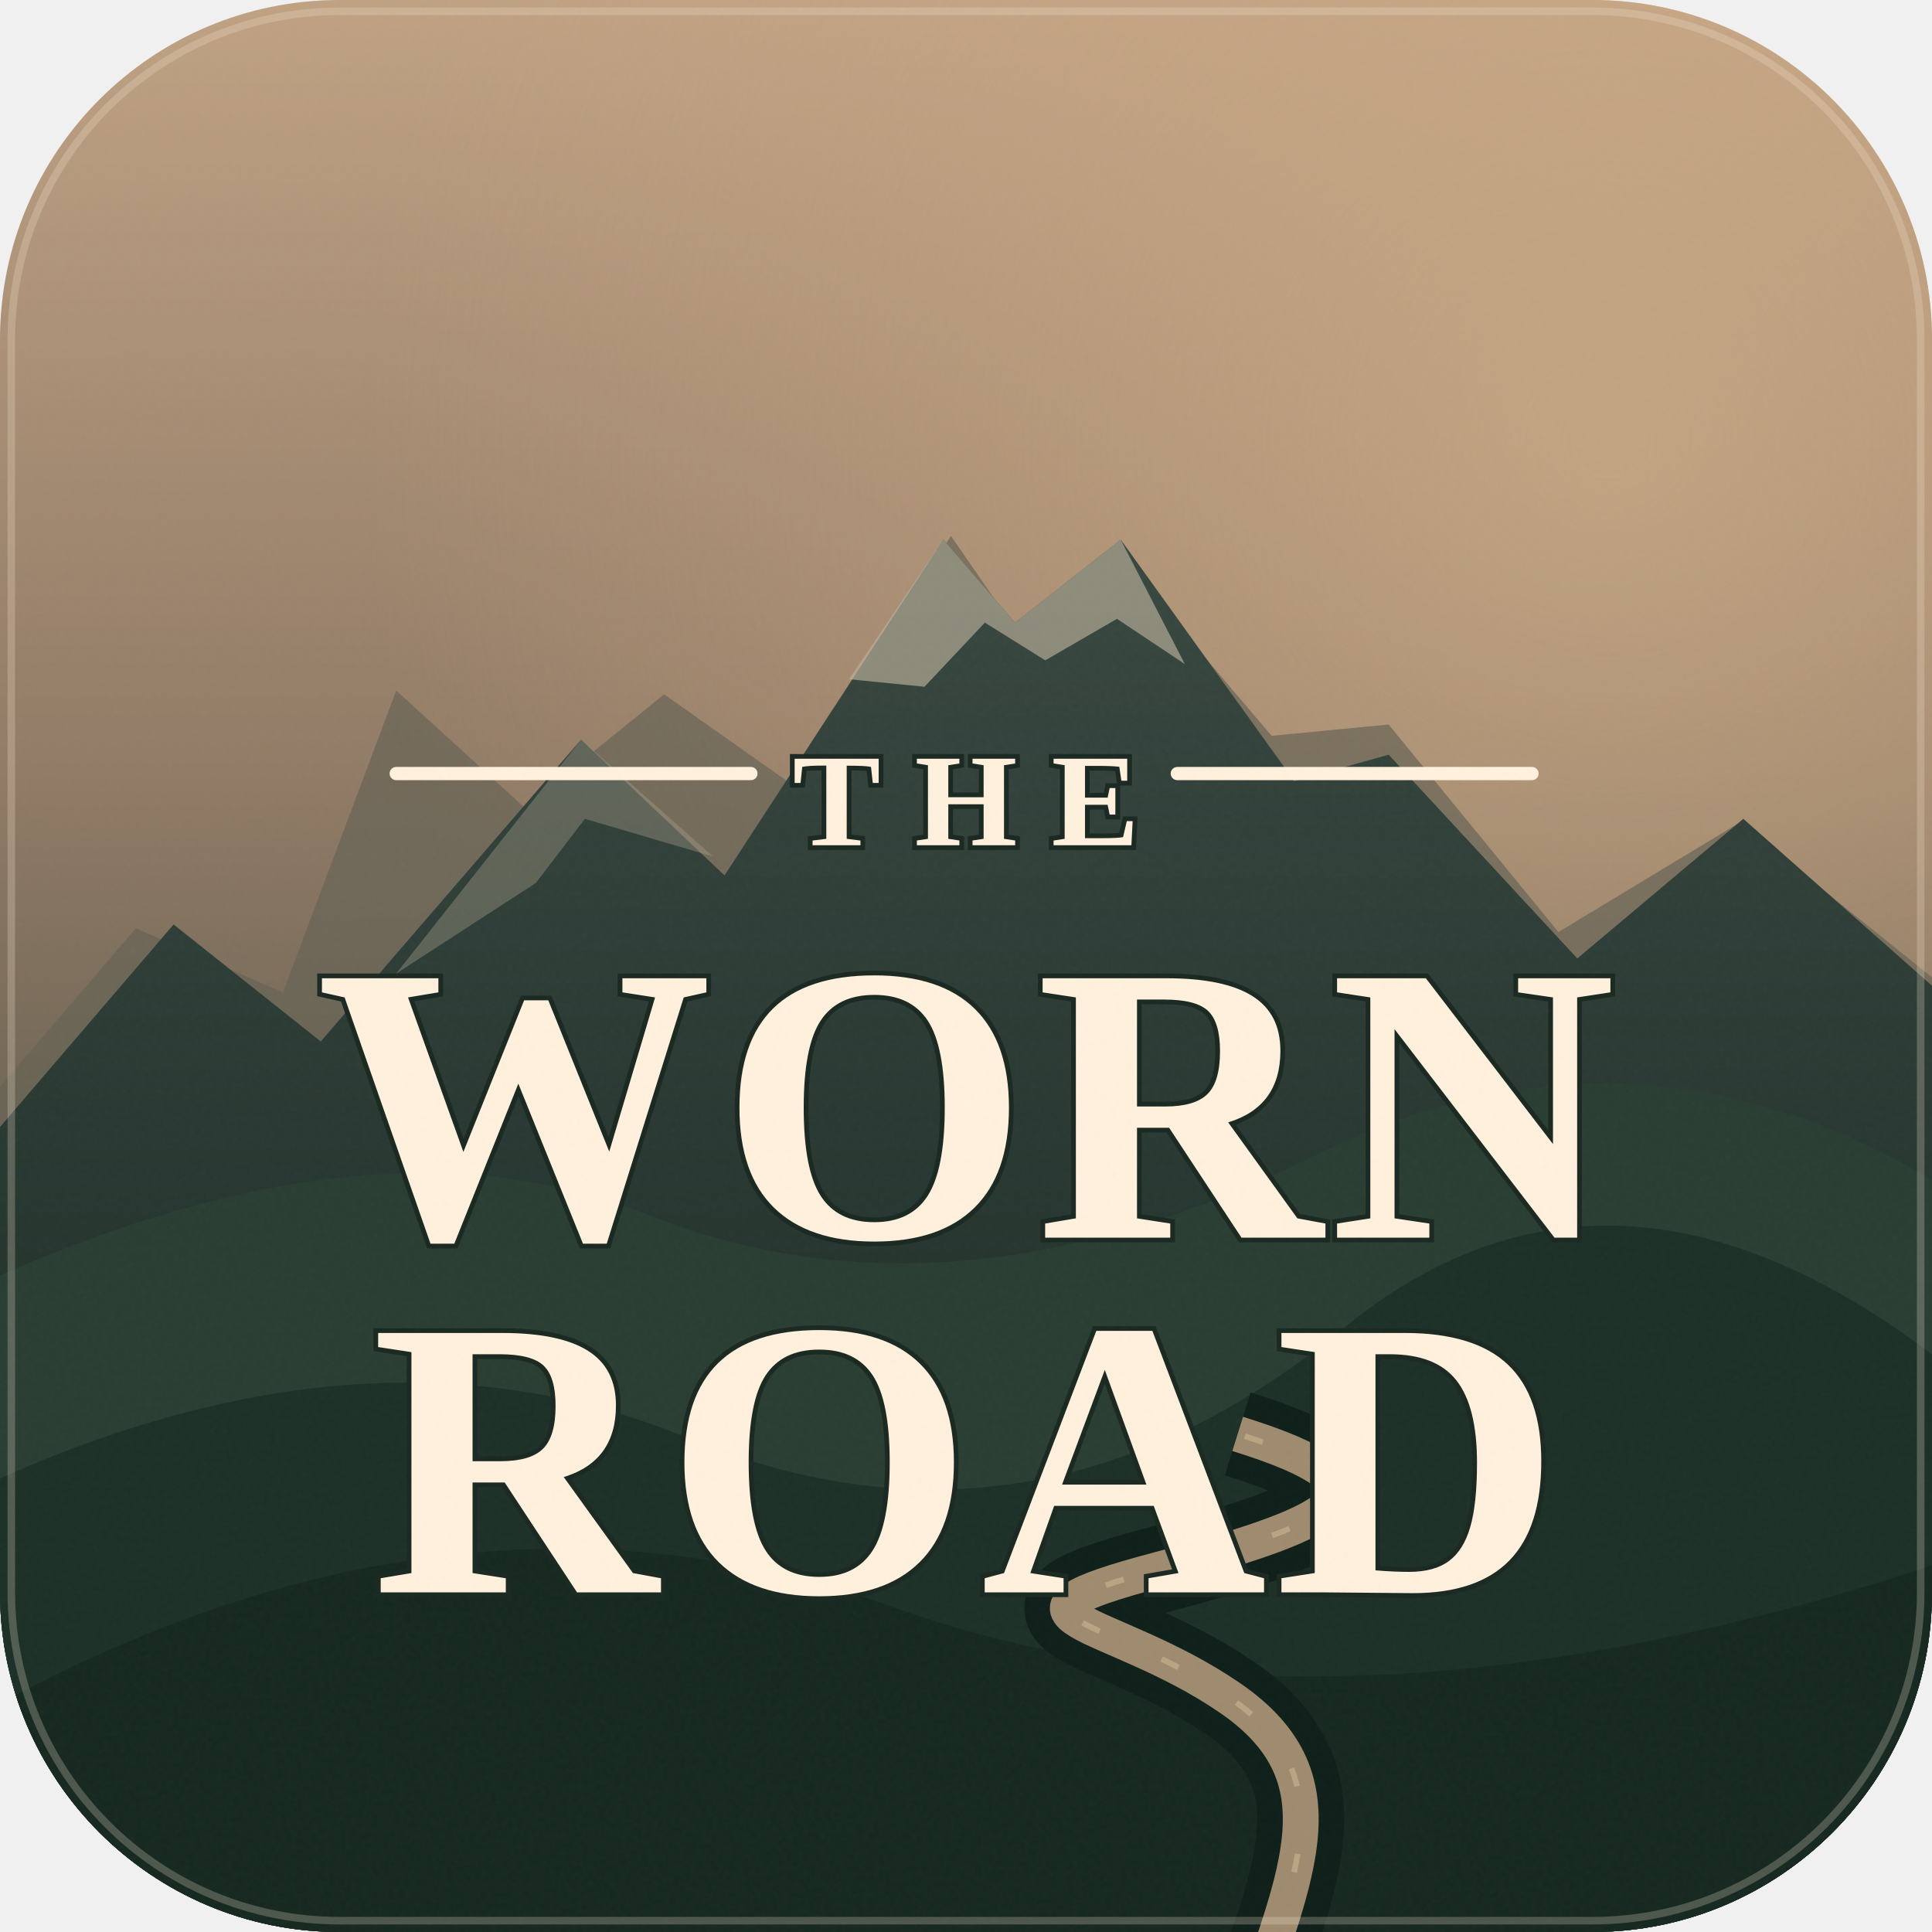
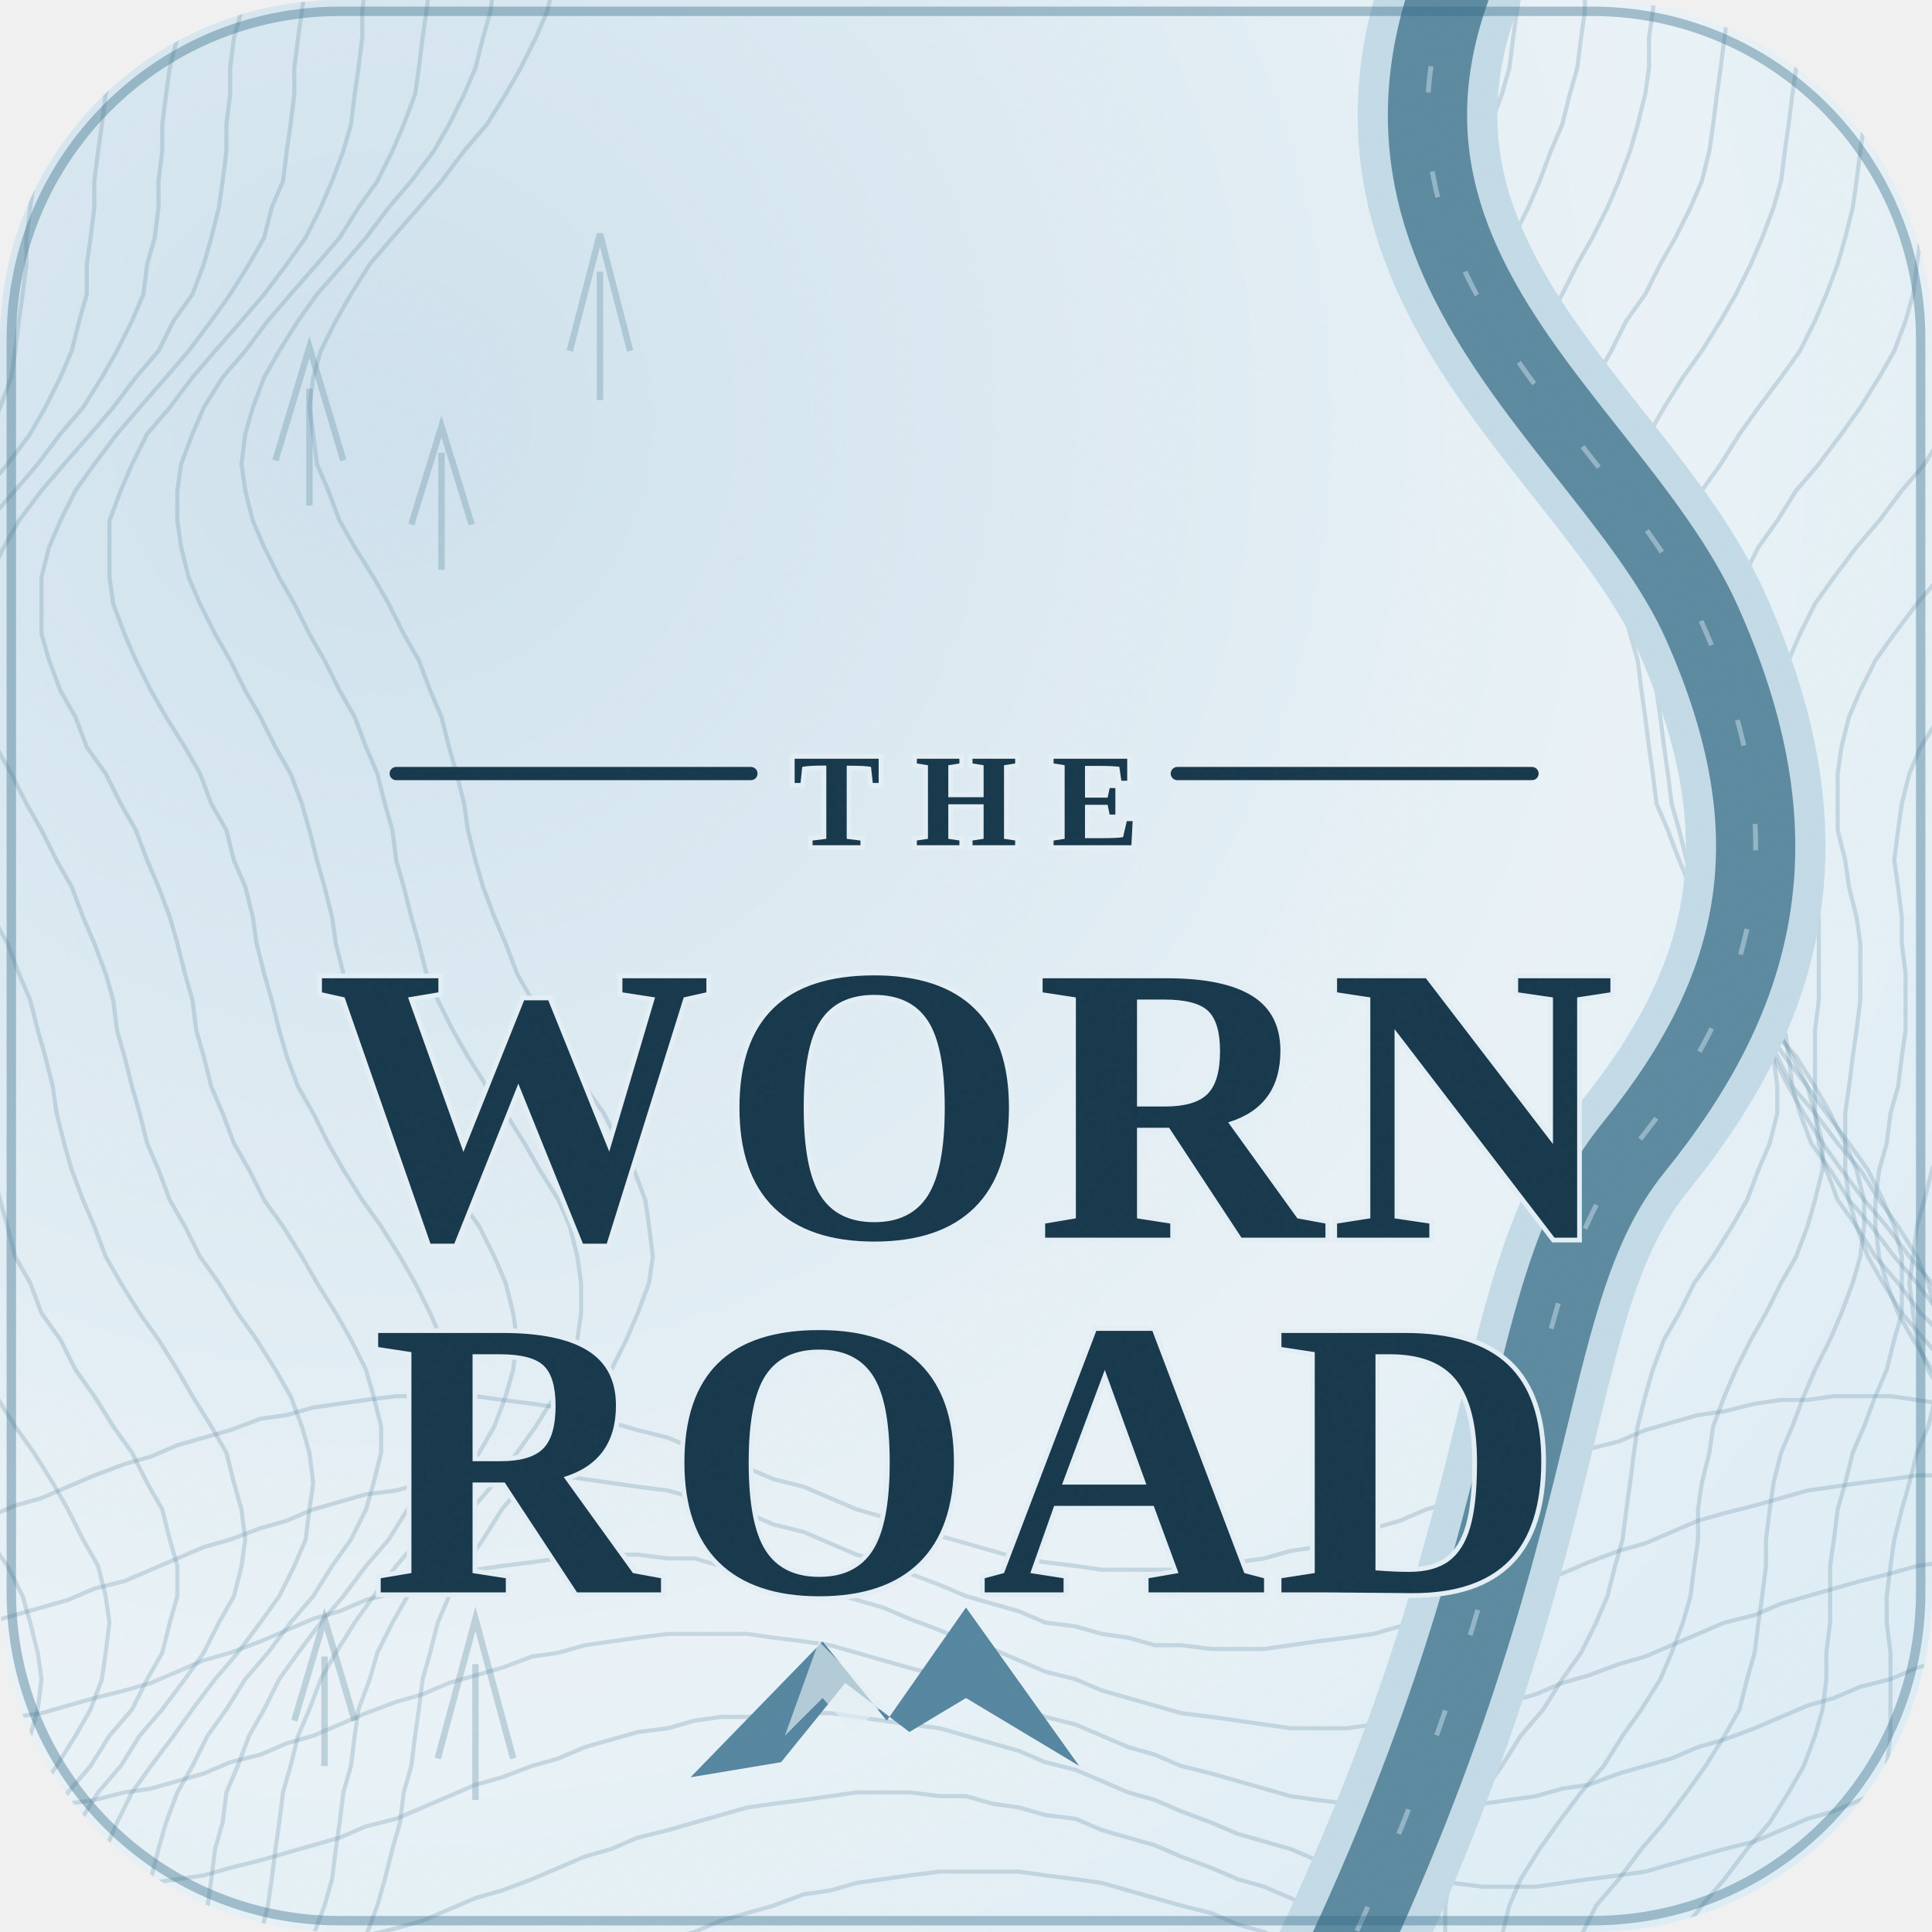
- <svg xmlns="http://www.w3.org/2000/svg" viewBox="0 0 512 512" role="img" aria-label="The Worn Road – Berglandschaft und kurvige Straße">
+ <svg xmlns="http://www.w3.org/2000/svg" viewBox="0 0 512 512" role="img" aria-label="The Worn Road – Topografische Karte und kurviger Weg – helles Farbdesign">
  <defs>
-     <linearGradient id="sky" x1="0" y1="0" x2="0" y2="1">
-       <stop stop-color="#E6BE9A" />
-       <stop offset=".4" stop-color="#AD8F77" />
-       <stop offset="1" stop-color="#293B32" />
-     </linearGradient>
-     <linearGradient id="rock" x1="0" y1="0" x2="0" y2="1">
-       <stop stop-color="#43514A" />
-       <stop offset="1" stop-color="#12231D" />
-     </linearGradient>
-     <radialGradient id="sun" cx=".83" cy=".23" r=".64">
-       <stop stop-color="#F7CEA0" stop-opacity=".7" />
-       <stop offset="1" stop-color="#F5C299" stop-opacity="0" />
+     <radialGradient id="forest" cx=".20" cy=".22" r="1">
+       <stop stop-color="#C2DAE8" />
+       <stop offset=".65" stop-color="#E4EFF5" />
+       <stop offset="1" stop-color="#D5E8F3" />
    </radialGradient>
    <filter id="grain">
      <feTurbulence type="fractalNoise" baseFrequency=".7" numOctaves="3" seed="8" stitchTiles="stitch" />
      <feColorMatrix type="saturate" values="0" />
      <feComponentTransfer>
        <feFuncA type="linear" slope=".12" />
      </feComponentTransfer>
    </filter>
    <clipPath id="clip">
      <rect width="512" height="512" rx="90" />
    </clipPath>
  </defs>
  <g clip-path="url(#clip)">
-     <rect width="512" height="512" fill="url(#sky)" />
-     <rect width="512" height="512" fill="url(#sun)" />
-     <path d="M0 288 36 246 75 263 105 183 139 214 176 184 210 208 252 142 272 171 297 148 337 195 368 192 413 247 461 218 512 259v260H0Z" fill="#797263" opacity=".70" />
-     <path d="M-20 322 46 245 85 276 154 196 192 232 250 143 269 165 297 143 343 207 368 200 418 254 462 217 540 286v250H-20Z" fill="url(#rock)" />
-     <path d="M225 180 250 143 269 165 297 143 314 176 296 164 277 175 261 165 245 182Z" fill="#E0D0B5" opacity=".65" />
-     <path d="M105 258 154 196 189 227 155 217 142 234Z" fill="#C5B69E" opacity=".40" />
-     <path d="M-25 350Q92 290 172 322T349 306T540 332v210H-25Z" fill="#30443A" />
-     <path d="M-25 404Q90 343 182 381T356 352T540 383v169H-25Z" fill="#21352B" />
-     <path d="M-25 466Q111 381 237 426T540 405v150H-25Z" fill="#182B23" />
-     <path d="M329 540C342 499 358 472 326 450S258 429 307 416 373 394 328 380" fill="none" stroke="#101F19" stroke-width="23" />
-     <path d="M329 540C342 499 358 472 326 450S258 429 307 416 373 394 328 380" fill="none" stroke="#BDA282" stroke-width="9.5" />
-     <path d="M329 540C342 499 358 472 326 450S258 429 307 416 373 394 328 380" fill="none" stroke="#F0D7A8" stroke-width="1.5" stroke-dasharray="5 18" opacity=".6" />
-     <rect width="512" height="512" fill="#07150F" opacity=".17" />
-     <g fill="#FFF1DC" stroke="#192821" stroke-width="2.5" paint-order="stroke" font-family="Georgia,'Times New Roman',serif" text-anchor="middle" font-weight="700" letter-spacing="2">
+     <rect width="512" height="512" fill="url(#forest)" />
+     <g fill="none" stroke="#336B87" stroke-width="1.1" stroke-opacity=".26">
+       <path d="M-159 -50 L-157 -43 L-153 -35 L-148 -28 L-143 -20 L-136 -13 L-130 -5 L-123 3 L-116 10 L-109 18 L-103 25 L-98 33 L-94 40 L-91 48 L-90 55 L-89 63 L-89 70 L-90 78 L-91 85 L-93 93 L-95 100 L-96 108 L-98 115 L-99 123 L-100 130 L-100 138 L-101 145 L-101 153 L-102 160 L-103 168 L-104 175 L-107 183 L-110 190 L-114 198 L-119 205 L-124 213 L-131 220 L-137 228 L-143 235 L-150 243 L-156 250 L-160 258 L-164 265 L-167 273 L-169 280 L-169 288 L-168 295 L-166 303 L-163 310 L-160 318 L-156 325 L-152 333 L-148 340 L-144 348 L-141 355 L-138 363 L-136 370 L-134 378 L-132 385 L-130 393 L-129 400 L-127 408 L-125 415 L-122 423 L-118 430 L-114 438 L-110 445 L-105 453 L-100 460 L-95 468 L-90 475 L-86 483 L-83 490 L-80 498 L-79 505 L-79 513 L-81 520 L-84 528 L-88 535 L-92 543 L-98 550 L-104 558 L-109 565 L-115 573 L-120 580" />
+       <path d="M-136 -50 L-132 -43 L-127 -35 L-121 -28 L-114 -20 L-107 -13 L-100 -5 L-93 3 L-87 10 L-82 18 L-77 25 L-74 33 L-72 40 L-71 48 L-71 55 L-72 63 L-73 70 L-74 78 L-76 85 L-78 93 L-79 100 L-81 108 L-82 115 L-82 123 L-83 130 L-83 138 L-84 145 L-85 153 L-86 160 L-88 168 L-91 175 L-95 183 L-99 190 L-105 198 L-111 205 L-117 213 L-123 220 L-130 228 L-136 235 L-141 243 L-145 250 L-148 258 L-150 265 L-151 273 L-151 280 L-149 288 L-146 295 L-143 303 L-139 310 L-135 318 L-131 325 L-127 333 L-124 340 L-121 348 L-118 355 L-116 363 L-114 370 L-113 378 L-111 385 L-109 393 L-107 400 L-105 408 L-101 415 L-98 423 L-93 430 L-88 438 L-83 445 L-78 453 L-73 460 L-69 468 L-66 475 L-63 483 L-61 490 L-61 498 L-62 505 L-65 513 L-68 520 L-73 528 L-78 535 L-84 543 L-90 550 L-95 558 L-101 565 L-106 573 L-110 580" />
+       <path d="M-110 -50 L-104 -43 L-98 -35 L-91 -28 L-84 -20 L-77 -13 L-71 -5 L-65 3 L-61 10 L-57 18 L-55 25 L-53 33 L-53 40 L-53 48 L-54 55 L-56 63 L-58 70 L-59 78 L-61 85 L-62 93 L-63 100 L-64 108 L-65 115 L-65 123 L-66 130 L-66 138 L-68 145 L-69 153 L-72 160 L-76 168 L-80 175 L-85 183 L-91 190 L-97 198 L-103 205 L-110 213 L-116 220 L-122 228 L-126 235 L-130 243 L-132 250 L-133 258 L-133 265 L-132 273 L-129 280 L-126 288 L-122 295 L-118 303 L-114 310 L-110 318 L-107 325 L-104 333 L-101 340 L-99 348 L-97 355 L-95 363 L-94 370 L-92 378 L-90 385 L-87 393 L-84 400 L-81 408 L-77 415 L-72 423 L-67 430 L-62 438 L-57 445 L-52 453 L-49 460 L-46 468 L-44 475 L-43 483 L-44 490 L-46 498 L-49 505 L-53 513 L-58 520 L-64 528 L-70 535 L-76 543 L-81 550 L-86 558 L-91 565 L-95 573 L-98 580" />
+       <path d="M-82 -50 L-75 -43 L-68 -35 L-61 -28 L-55 -20 L-49 -13 L-44 -5 L-40 3 L-37 10 L-35 18 L-35 25 L-35 33 L-36 40 L-37 48 L-39 55 L-41 63 L-43 70 L-44 78 L-45 85 L-46 93 L-47 100 L-47 108 L-48 115 L-48 123 L-49 130 L-51 138 L-53 145 L-56 153 L-60 160 L-65 168 L-71 175 L-77 183 L-83 190 L-90 198 L-96 205 L-102 213 L-107 220 L-111 228 L-113 235 L-115 243 L-115 250 L-114 258 L-112 265 L-109 273 L-106 280 L-102 288 L-97 295 L-94 303 L-90 310 L-86 318 L-84 325 L-81 333 L-79 340 L-78 348 L-76 355 L-74 363 L-72 370 L-70 378 L-67 385 L-64 393 L-60 400 L-55 408 L-51 415 L-46 423 L-41 430 L-36 438 L-32 445 L-28 453 L-26 460 L-25 468 L-26 475 L-27 483 L-30 490 L-34 498 L-39 505 L-44 513 L-50 520 L-56 528 L-61 535 L-67 543 L-72 550 L-76 558 L-79 565 L-81 573 L-83 580" />
+       <path d="M-52 -50 L-45 -43 L-39 -35 L-33 -28 L-27 -20 L-23 -13 L-20 -5 L-18 3 L-17 10 L-17 18 L-17 25 L-19 33 L-20 40 L-22 48 L-24 55 L-26 63 L-27 70 L-28 78 L-29 85 L-29 93 L-30 100 L-30 108 L-31 115 L-32 123 L-35 130 L-37 138 L-41 145 L-46 153 L-51 160 L-57 168 L-63 175 L-70 183 L-76 190 L-82 198 L-87 205 L-92 213 L-95 220 L-97 228 L-97 235 L-97 243 L-95 250 L-92 258 L-89 265 L-85 273 L-81 280 L-77 288 L-73 295 L-69 303 L-66 310 L-64 318 L-62 325 L-60 333 L-58 340 L-57 348 L-55 355 L-53 363 L-50 370 L-47 378 L-43 385 L-39 393 L-34 400 L-29 408 L-24 415 L-19 423 L-15 430 L-11 438 L-9 445 L-7 453 L-7 460 L-9 468 L-11 475 L-15 483 L-19 490 L-24 498 L-30 505 L-36 513 L-42 520 L-47 528 L-52 535 L-56 543 L-60 550 L-63 558 L-65 565 L-67 573 L-68 580" />
+       <path d="M-23 -50 L-16 -43 L-11 -35 L-6 -28 L-3 -20 L-0 -13 L1 -5 L2 3 L1 10 L-0 18 L-2 25 L-4 33 L-5 40 L-7 48 L-9 55 L-10 63 L-10 70 L-11 78 L-11 85 L-12 93 L-13 100 L-14 108 L-16 115 L-19 123 L-22 130 L-26 138 L-31 145 L-37 153 L-43 160 L-50 168 L-56 175 L-62 183 L-68 190 L-72 198 L-76 205 L-78 213 L-79 220 L-79 228 L-78 235 L-75 243 L-72 250 L-68 258 L-64 265 L-60 273 L-56 280 L-52 288 L-49 295 L-46 303 L-44 310 L-42 318 L-41 325 L-39 333 L-37 340 L-35 348 L-33 355 L-30 363 L-26 370 L-22 378 L-18 385 L-13 393 L-8 400 L-3 408 L2 415 L6 423 L8 430 L10 438 L11 445 L10 453 L8 460 L5 468 L0 475 L-5 483 L-10 490 L-16 498 L-22 505 L-28 513 L-33 520 L-37 528 L-41 535 L-44 543 L-47 550 L-48 558 L-50 565 L-51 573 L-52 580" />
+       <path d="M6 -50 L11 -43 L14 -35 L17 -28 L19 -20 L20 -13 L19 -5 L18 3 L17 10 L15 18 L13 25 L11 33 L10 40 L9 48 L8 55 L7 63 L7 70 L6 78 L5 85 L4 93 L3 100 L0 108 L-3 115 L-7 123 L-12 130 L-17 138 L-24 145 L-30 153 L-36 160 L-43 168 L-48 175 L-53 183 L-57 190 L-60 198 L-61 205 L-61 213 L-60 220 L-58 228 L-55 235 L-51 243 L-47 250 L-43 258 L-39 265 L-35 273 L-32 280 L-29 288 L-27 295 L-25 303 L-23 310 L-21 318 L-20 325 L-18 333 L-16 340 L-13 348 L-9 355 L-5 363 L-1 370 L4 378 L9 385 L14 393 L18 400 L22 408 L26 415 L28 423 L29 430 L28 438 L27 445 L24 453 L20 460 L15 468 L10 475 L4 483 L-2 490 L-8 498 L-13 505 L-18 513 L-22 520 L-25 528 L-28 535 L-30 543 L-32 550 L-33 558 L-34 565 L-35 573 L-37 580" />
+       <path d="M31 -50 L35 -43 L37 -35 L38 -28 L38 -20 L37 -13 L35 -5 L34 3 L32 10 L30 18 L28 25 L27 33 L26 40 L25 48 L25 55 L24 63 L23 70 L23 78 L21 85 L19 93 L16 100 L12 108 L8 115 L2 123 L-4 130 L-10 138 L-16 145 L-23 153 L-29 160 L-34 168 L-38 175 L-41 183 L-43 190 L-43 198 L-43 205 L-41 213 L-38 220 L-35 228 L-31 235 L-27 243 L-22 250 L-19 258 L-15 265 L-12 273 L-9 280 L-7 288 L-5 295 L-4 303 L-2 310 L-0 318 L2 325 L4 333 L8 340 L11 348 L16 355 L20 363 L25 370 L30 378 L35 385 L39 393 L43 400 L45 408 L47 415 L47 423 L45 430 L43 438 L39 445 L35 453 L29 460 L24 468 L18 475 L12 483 L6 490 L1 498 L-3 505 L-7 513 L-9 520 L-12 528 L-13 535 L-15 543 L-16 550 L-17 558 L-18 565 L-20 573 L-22 580" />
+       <path d="M54 -50 L56 -43 L56 -35 L55 -28 L54 -20 L52 -13 L50 -5 L49 3 L47 10 L45 18 L44 25 L43 33 L43 40 L42 48 L42 55 L41 63 L39 70 L38 78 L35 85 L31 93 L27 100 L22 108 L16 115 L10 123 L4 130 L-3 138 L-9 145 L-14 153 L-19 160 L-22 168 L-24 175 L-25 183 L-25 190 L-24 198 L-21 205 L-18 213 L-14 220 L-10 228 L-6 235 L-2 243 L2 250 L5 258 L8 265 L10 273 L12 280 L14 288 L15 295 L17 303 L19 310 L22 318 L25 325 L28 333 L32 340 L37 348 L42 355 L47 363 L51 370 L56 378 L60 385 L62 393 L64 400 L65 408 L64 415 L62 423 L58 430 L54 438 L49 445 L43 453 L37 460 L32 468 L26 475 L21 483 L16 490 L12 498 L9 505 L7 513 L5 520 L4 528 L3 535 L1 543 L0 550 L-1 558 L-3 565 L-5 573 L-8 580" />
+       <path d="M74 -50 L74 -43 L73 -35 L71 -28 L69 -20 L67 -13 L65 -5 L64 3 L62 10 L61 18 L61 25 L60 33 L60 40 L59 48 L58 55 L56 63 L54 70 L51 78 L46 85 L42 93 L36 100 L30 108 L24 115 L17 123 L11 130 L5 138 L1 145 L-3 153 L-6 160 L-7 168 L-7 175 L-6 183 L-4 190 L-1 198 L3 205 L7 213 L11 220 L15 228 L19 235 L22 243 L25 250 L28 258 L30 265 L31 273 L33 280 L35 288 L37 295 L39 303 L42 310 L45 318 L49 325 L53 333 L58 340 L63 348 L68 355 L73 363 L77 370 L80 378 L82 385 L83 393 L82 400 L81 408 L78 415 L74 423 L69 430 L63 438 L57 445 L51 453 L46 460 L40 468 L35 475 L31 483 L28 490 L25 498 L24 505 L22 513 L21 520 L20 528 L18 535 L17 543 L15 550 L13 558 L11 565 L8 573 L5 580" />
+       <path d="M91 -50 L90 -43 L88 -35 L86 -28 L84 -20 L82 -13 L81 -5 L80 3 L79 10 L78 18 L78 25 L77 33 L76 40 L75 48 L72 55 L70 63 L66 70 L61 78 L56 85 L50 93 L44 100 L37 108 L31 115 L25 123 L20 130 L16 138 L13 145 L11 153 L11 160 L11 168 L13 175 L16 183 L20 190 L23 198 L28 205 L32 213 L36 220 L39 228 L42 235 L45 243 L47 250 L49 258 L51 265 L52 273 L54 280 L56 288 L59 295 L62 303 L66 310 L70 318 L75 325 L80 333 L84 340 L89 348 L93 355 L97 363 L99 370 L101 378 L101 385 L99 393 L97 400 L93 408 L88 415 L83 423 L77 430 L71 438 L65 445 L60 453 L55 460 L51 468 L47 475 L44 483 L42 490 L40 498 L39 505 L38 513 L37 520 L35 528 L34 535 L32 543 L30 550 L27 558 L24 565 L21 573 L19 580" />
+       <path d="M106 -50 L104 -43 L103 -35 L101 -28 L99 -20 L98 -13 L97 -5 L96 3 L96 10 L95 18 L94 25 L93 33 L91 40 L88 48 L85 55 L81 63 L76 70 L70 78 L64 85 L57 93 L51 100 L45 108 L39 115 L35 123 L32 130 L29 138 L29 145 L29 153 L30 160 L33 168 L36 175 L40 183 L44 190 L49 198 L53 205 L56 213 L60 220 L62 228 L65 235 L67 243 L68 250 L70 258 L72 265 L74 273 L76 280 L79 288 L83 295 L87 303 L91 310 L96 318 L101 325 L106 333 L110 340 L114 348 L117 355 L118 363 L119 370 L118 378 L116 385 L112 393 L108 400 L103 408 L97 415 L91 423 L85 430 L79 438 L74 445 L70 453 L66 460 L63 468 L60 475 L59 483 L57 490 L56 498 L55 505 L54 513 L52 520 L50 528 L48 535 L46 543 L43 550 L40 558 L38 565 L35 573 L34 580" />
+       <path d="M121 -50 L119 -43 L118 -35 L116 -28 L115 -20 L114 -13 L114 -5 L113 3 L112 10 L111 18 L110 25 L107 33 L104 40 L100 48 L95 55 L90 63 L84 70 L77 78 L71 85 L65 93 L59 100 L54 108 L51 115 L48 123 L47 130 L47 138 L48 145 L50 153 L53 160 L57 168 L61 175 L65 183 L69 190 L73 198 L77 205 L80 213 L82 220 L84 228 L86 235 L88 243 L89 250 L91 258 L93 265 L96 273 L100 280 L103 288 L108 295 L113 303 L117 310 L122 318 L127 325 L131 333 L134 340 L136 348 L137 355 L136 363 L134 370 L131 378 L127 385 L122 393 L117 400 L111 408 L105 415 L99 423 L94 430 L89 438 L85 445 L82 453 L79 460 L77 468 L75 475 L74 483 L73 490 L72 498 L71 505 L69 513 L67 520 L65 528 L62 535 L59 543 L56 550 L54 558 L52 565 L51 573 L51 580" />
+       <path d="M136 -50 L135 -43 L133 -35 L133 -28 L132 -20 L131 -13 L131 -5 L130 3 L128 10 L126 18 L123 25 L119 33 L115 40 L109 48 L103 55 L97 63 L91 70 L84 78 L79 85 L74 93 L70 100 L67 108 L65 115 L64 123 L65 130 L67 138 L70 145 L74 153 L78 160 L82 168 L86 175 L90 183 L94 190 L97 198 L100 205 L102 213 L104 220 L105 228 L107 235 L109 243 L111 250 L113 258 L116 265 L120 273 L124 280 L129 288 L134 295 L139 303 L143 310 L148 318 L151 325 L153 333 L154 340 L154 348 L153 355 L150 363 L147 370 L142 378 L137 385 L131 393 L125 400 L119 408 L113 415 L108 423 L104 430 L100 438 L98 445 L95 453 L94 460 L93 468 L91 475 L90 483 L89 490 L88 498 L86 505 L83 513 L81 520 L78 528 L75 535 L73 543 L71 550 L69 558 L69 565 L69 573 L71 580" />
+       <path d="M152 -50 L151 -43 L150 -35 L149 -28 L149 -20 L148 -13 L147 -5 L145 3 L142 10 L138 18 L134 25 L129 33 L123 40 L117 48 L111 55 L104 63 L98 70 L93 78 L89 85 L85 93 L83 100 L82 108 L83 115 L84 123 L87 130 L90 138 L94 145 L99 153 L103 160 L107 168 L111 175 L114 183 L117 190 L119 198 L121 205 L123 213 L124 220 L126 228 L128 235 L131 243 L134 250 L137 258 L141 265 L146 273 L150 280 L155 288 L160 295 L164 303 L168 310 L171 318 L172 325 L173 333 L172 340 L169 348 L166 355 L162 363 L156 370 L151 378 L145 385 L139 393 L133 400 L128 408 L123 415 L119 423 L116 430 L114 438 L112 445 L111 453 L110 460 L109 468 L107 475 L106 483 L104 490 L102 498 L100 505 L97 513 L94 520 L92 528 L89 535 L88 543 L87 550 L87 558 L88 565 L91 573 L95 580" />
+       <path d="M541 -50 L543 -43 L546 -35 L549 -28 L554 -20 L560 -13 L566 -5 L572 3 L578 10 L584 18 L589 25 L593 33 L596 40 L598 48 L599 55 L599 63 L599 70 L599 78 L598 85 L598 93 L598 100 L599 108 L600 115 L602 123 L604 130 L606 138 L607 145 L608 153 L609 160 L608 168 L605 175 L602 183 L598 190 L593 198 L587 205 L581 213 L575 220 L569 228 L564 235 L560 243 L557 250 L555 258 L553 265 L553 273 L552 280 L552 288 L551 295 L550 303 L548 310 L546 318 L543 325 L540 333 L536 340 L533 348 L530 355 L527 363 L526 370 L526 378 L527 385 L530 393 L534 400 L538 408 L543 415 L548 423 L553 430 L558 438 L562 445 L566 453 L569 460 L571 468 L572 475 L573 483 L574 490 L575 498 L577 505 L579 513 L582 520 L585 528 L590 535 L594 543 L599 550 L604 558 L608 565 L611 573 L614 580" />
+       <path d="M538 -50 L542 -43 L547 -35 L552 -28 L558 -20 L565 -13 L571 -5 L577 3 L582 10 L586 18 L589 25 L591 33 L591 40 L591 48 L591 55 L590 63 L588 70 L588 78 L587 85 L587 93 L588 100 L589 108 L590 115 L591 123 L593 130 L593 138 L593 145 L592 153 L590 160 L586 168 L582 175 L576 183 L570 190 L564 198 L558 205 L552 213 L547 220 L543 228 L540 235 L537 243 L536 250 L535 258 L535 265 L535 273 L535 280 L534 288 L533 295 L532 303 L529 310 L527 318 L524 325 L521 333 L518 340 L517 348 L516 355 L516 363 L518 370 L520 378 L524 385 L529 393 L534 400 L540 408 L545 415 L551 423 L555 430 L559 438 L562 445 L564 453 L566 460 L567 468 L568 475 L568 483 L570 490 L571 498 L574 505 L577 513 L581 520 L585 528 L589 535 L593 543 L597 550 L600 558 L602 565 L603 573 L602 580" />
+       <path d="M540 -50 L545 -43 L551 -35 L557 -28 L563 -20 L569 -13 L574 -5 L578 3 L581 10 L583 18 L583 25 L583 33 L582 40 L580 48 L578 55 L577 63 L575 70 L575 78 L575 85 L575 93 L576 100 L576 108 L577 115 L578 123 L577 130 L576 138 L573 145 L570 153 L565 160 L560 168 L554 175 L548 183 L541 190 L535 198 L530 205 L526 213 L523 220 L520 228 L519 235 L519 243 L519 250 L519 258 L519 265 L519 273 L519 280 L518 288 L517 295 L515 303 L512 310 L510 318 L508 325 L507 333 L506 340 L507 348 L508 355 L511 363 L515 370 L520 378 L526 385 L532 393 L538 400 L543 408 L548 415 L552 423 L556 430 L558 438 L560 445 L560 453 L561 460 L562 468 L563 475 L564 483 L566 490 L568 498 L571 505 L575 513 L579 520 L582 528 L586 535 L588 543 L590 550 L590 558 L590 565 L588 573 L584 580" />
+       <path d="M543 -50 L549 -43 L555 -35 L561 -28 L566 -20 L569 -13 L572 -5 L574 3 L574 10 L573 18 L572 25 L570 33 L567 40 L565 48 L563 55 L562 63 L561 70 L560 78 L561 85 L561 93 L561 100 L561 108 L561 115 L559 123 L557 130 L553 138 L549 145 L543 153 L537 160 L531 168 L525 175 L519 183 L514 190 L509 198 L506 205 L504 213 L503 220 L502 228 L503 235 L504 243 L504 250 L505 258 L505 265 L505 273 L504 280 L503 288 L501 295 L500 303 L498 310 L497 318 L497 325 L498 333 L500 340 L503 348 L507 355 L512 363 L518 370 L524 378 L530 385 L536 393 L541 400 L546 408 L549 415 L551 423 L553 430 L554 438 L554 445 L555 453 L555 460 L556 468 L557 475 L559 483 L561 490 L564 498 L567 505 L571 513 L573 520 L576 528 L577 535 L577 543 L576 550 L574 558 L570 565 L566 573 L561 580" />
+       <path d="M547 -50 L552 -43 L557 -35 L560 -28 L563 -20 L564 -13 L564 -5 L563 3 L561 10 L559 18 L556 25 L553 33 L550 40 L548 48 L546 55 L545 63 L545 70 L545 78 L545 85 L544 93 L544 100 L542 108 L540 115 L536 123 L532 130 L527 138 L521 145 L514 153 L508 160 L502 168 L497 175 L493 183 L490 190 L488 198 L487 205 L487 213 L487 220 L489 228 L490 235 L492 243 L493 250 L493 258 L493 265 L492 273 L491 280 L490 288 L489 295 L489 303 L489 310 L490 318 L492 325 L495 333 L499 340 L504 348 L510 355 L517 363 L523 370 L529 378 L534 385 L539 393 L542 400 L545 408 L546 415 L547 423 L547 430 L547 438 L547 445 L547 453 L548 460 L549 468 L551 475 L553 483 L555 490 L558 498 L560 505 L562 513 L563 520 L563 528 L562 535 L559 543 L555 550 L551 558 L545 565 L540 573 L534 580" />
+       <path d="M547 -50 L551 -43 L553 -35 L554 -28 L554 -20 L552 -13 L550 -5 L547 3 L543 10 L540 18 L536 25 L534 33 L531 40 L530 48 L529 55 L528 63 L528 70 L527 78 L526 85 L525 93 L522 100 L519 108 L515 115 L510 123 L504 130 L498 138 L492 145 L486 153 L481 160 L477 168 L474 175 L472 183 L471 190 L472 198 L473 205 L475 213 L477 220 L479 228 L480 235 L482 243 L482 250 L482 258 L482 265 L481 273 L481 280 L481 288 L481 295 L482 303 L484 310 L487 318 L492 325 L497 333 L503 340 L509 348 L516 355 L522 363 L527 370 L532 378 L535 385 L538 393 L539 400 L540 408 L539 415 L539 423 L538 430 L538 438 L538 445 L538 453 L539 460 L541 468 L543 475 L545 483 L547 490 L548 498 L548 505 L548 513 L547 520 L544 528 L540 535 L535 543 L530 550 L524 558 L517 565 L512 573 L506 580" />
+       <path d="M542 -50 L543 -43 L542 -35 L540 -28 L538 -20 L534 -13 L530 -5 L526 3 L522 10 L519 18 L516 25 L514 33 L512 40 L511 48 L510 55 L509 63 L508 70 L507 78 L505 85 L502 93 L498 100 L493 108 L488 115 L482 123 L476 130 L471 138 L466 145 L462 153 L459 160 L457 168 L457 175 L457 183 L459 190 L461 198 L464 205 L466 213 L469 220 L471 228 L472 235 L473 243 L473 250 L473 258 L473 265 L473 273 L474 280 L475 288 L477 295 L480 303 L485 310 L490 318 L496 325 L502 333 L508 340 L514 348 L520 355 L524 363 L528 370 L530 378 L531 385 L532 393 L531 400 L530 408 L529 415 L528 423 L527 430 L527 438 L527 445 L528 453 L529 460 L531 468 L532 475 L533 483 L533 490 L533 498 L531 505 L528 513 L524 520 L519 528 L513 535 L507 543 L501 550 L495 558 L489 565 L485 573 L481 580" />
+       <path d="M530 -50 L528 -43 L525 -35 L521 -28 L516 -20 L512 -13 L507 -5 L503 3 L500 10 L497 18 L495 25 L494 33 L493 40 L492 48 L491 55 L489 63 L487 70 L484 78 L481 85 L477 93 L472 100 L466 108 L461 115 L456 123 L451 130 L447 138 L444 145 L443 153 L443 160 L444 168 L446 175 L449 183 L452 190 L455 198 L458 205 L461 213 L463 220 L464 228 L465 235 L466 243 L466 250 L466 258 L467 265 L468 273 L470 280 L474 288 L478 295 L483 303 L488 310 L494 318 L500 325 L506 333 L512 340 L516 348 L520 355 L522 363 L523 370 L523 378 L522 385 L521 393 L519 400 L517 408 L516 415 L515 423 L515 430 L515 438 L515 445 L516 453 L517 460 L517 468 L517 475 L516 483 L515 490 L512 498 L508 505 L503 513 L497 520 L491 528 L484 535 L478 543 L473 550 L468 558 L464 565 L461 573 L459 580" />
+       <path d="M511 -50 L507 -43 L502 -35 L497 -28 L492 -20 L487 -13 L483 -5 L480 3 L478 10 L476 18 L475 25 L474 33 L473 40 L472 48 L470 55 L467 63 L464 70 L460 78 L456 85 L451 93 L446 100 L441 108 L437 115 L433 123 L431 130 L430 138 L430 145 L431 153 L433 160 L437 168 L440 175 L444 183 L448 190 L451 198 L454 205 L456 213 L457 220 L458 228 L459 235 L460 243 L460 250 L462 258 L464 265 L467 273 L471 280 L475 288 L481 295 L487 303 L493 310 L498 318 L503 325 L508 333 L511 340 L513 348 L514 355 L514 363 L513 370 L511 378 L508 385 L506 393 L504 400 L502 408 L501 415 L500 423 L500 430 L501 438 L501 445 L501 453 L501 460 L500 468 L498 475 L495 483 L491 490 L486 498 L480 505 L474 513 L468 520 L461 528 L456 535 L451 543 L447 550 L445 558 L443 565 L442 573 L442 580" />
+       <path d="M487 -50 L482 -43 L476 -35 L471 -28 L467 -20 L463 -13 L460 -5 L458 3 L457 10 L456 18 L455 25 L454 33 L453 40 L451 48 L448 55 L444 63 L440 70 L436 78 L431 85 L427 93 L423 100 L420 108 L418 115 L417 123 L417 130 L419 138 L422 145 L425 153 L430 160 L434 168 L438 175 L442 183 L445 190 L448 198 L450 205 L452 213 L452 220 L453 228 L454 235 L456 243 L457 250 L460 258 L464 265 L468 273 L473 280 L479 288 L484 295 L490 303 L495 310 L499 318 L502 325 L504 333 L504 340 L504 348 L502 355 L500 363 L497 370 L494 378 L491 385 L489 393 L487 400 L486 408 L485 415 L485 423 L485 430 L484 438 L484 445 L483 453 L481 460 L478 468 L474 475 L469 483 L463 490 L457 498 L451 505 L445 513 L439 520 L435 528 L431 535 L428 543 L427 550 L426 558 L427 565 L428 573 L429 580" />
+       <path d="M460 -50 L455 -43 L450 -35 L446 -28 L443 -20 L441 -13 L439 -5 L438 3 L437 10 L437 18 L436 25 L434 33 L432 40 L429 48 L426 55 L422 63 L418 70 L414 78 L410 85 L408 93 L406 100 L405 108 L406 115 L408 123 L411 130 L415 138 L420 145 L424 153 L429 160 L434 168 L438 175 L441 183 L443 190 L445 198 L446 205 L447 213 L448 220 L449 228 L451 235 L453 243 L457 250 L461 258 L465 265 L470 273 L476 280 L481 288 L485 295 L489 303 L492 310 L494 318 L494 325 L493 333 L491 340 L488 348 L485 355 L481 363 L478 370 L475 378 L472 385 L470 393 L469 400 L468 408 L468 415 L467 423 L466 430 L465 438 L463 445 L461 453 L457 460 L452 468 L447 475 L441 483 L435 490 L429 498 L423 505 L419 513 L415 520 L413 528 L411 535 L411 543 L412 550 L414 558 L416 565 L418 573 L420 580" />
+       <path d="M433 -50 L429 -43 L425 -35 L423 -28 L421 -20 L420 -13 L420 -5 L420 3 L419 10 L418 18 L416 25 L414 33 L411 40 L408 48 L405 55 L401 63 L398 70 L396 78 L394 85 L394 93 L395 100 L398 108 L401 115 L405 123 L410 130 L415 138 L421 145 L426 153 L430 160 L434 168 L436 175 L439 183 L440 190 L441 198 L442 205 L443 213 L445 220 L447 228 L449 235 L453 243 L457 250 L462 258 L466 265 L471 273 L475 280 L479 288 L481 295 L483 303 L483 310 L481 318 L479 325 L476 333 L472 340 L468 348 L464 355 L460 363 L457 370 L454 378 L453 385 L451 393 L450 400 L450 408 L449 415 L448 423 L446 430 L443 438 L440 445 L435 453 L430 460 L425 468 L419 475 L413 483 L408 490 L403 498 L400 505 L398 513 L397 520 L397 528 L398 535 L400 543 L402 550 L405 558 L408 565 L410 573 L412 580" />
+       <path d="M408 -50 L406 -43 L404 -35 L403 -28 L403 -20 L403 -13 L403 -5 L402 3 L401 10 L400 18 L398 25 L395 33 L392 40 L390 48 L387 55 L385 63 L384 70 L384 78 L385 85 L388 93 L391 100 L396 108 L401 115 L407 123 L413 130 L418 138 L423 145 L427 153 L430 160 L432 168 L434 175 L435 183 L436 190 L437 198 L438 205 L439 213 L442 220 L445 228 L448 235 L452 243 L456 250 L461 258 L465 265 L468 273 L470 280 L471 288 L471 295 L469 303 L466 310 L463 318 L459 325 L454 333 L449 340 L445 348 L441 355 L438 363 L436 370 L434 378 L433 385 L432 393 L431 400 L430 408 L428 415 L426 423 L423 430 L419 438 L414 445 L409 453 L403 460 L398 468 L393 475 L389 483 L386 490 L384 498 L383 505 L383 513 L385 520 L387 528 L390 535 L393 543 L397 550 L399 558 L402 565 L404 573 L405 580" />
+       <path d="M-25 531 L-18 533 L-11 536 L-3 539 L4 541 L11 544 L18 547 L25 549 L33 552 L40 554 L47 556 L54 558 L61 560 L69 561 L76 562 L83 563 L90 563 L97 563 L105 563 L112 562 L119 561 L126 560 L133 558 L141 556 L148 554 L155 552 L162 550 L169 547 L177 545 L184 542 L191 539 L198 536 L205 534 L213 531 L220 529 L227 526 L234 524 L241 522 L249 521 L256 519 L263 518 L270 518 L277 517 L285 517 L292 517 L299 518 L306 519 L313 520 L321 521 L328 523 L335 525 L342 527 L349 530 L357 532 L364 535 L371 538 L378 540 L385 543 L393 546 L400 549 L407 551 L414 553 L421 556 L429 557 L436 559 L443 560 L450 562 L457 562 L465 563 L472 563 L479 563 L486 562 L493 561 L501 560 L508 559 L515 557 L522 555 L529 553 L537 551 L544 548 L551 545" />
+       <path d="M-25 519 L-18 521 L-11 524 L-3 527 L4 529 L11 532 L18 534 L25 536 L33 538 L40 539 L47 540 L54 541 L61 542 L69 542 L76 542 L83 541 L90 541 L97 540 L105 538 L112 537 L119 535 L126 533 L133 530 L141 528 L148 525 L155 523 L162 520 L169 517 L177 514 L184 512 L191 509 L198 507 L205 505 L213 502 L220 501 L227 499 L234 498 L241 497 L249 496 L256 496 L263 496 L270 496 L277 497 L285 498 L292 499 L299 501 L306 503 L313 505 L321 507 L328 510 L335 512 L342 515 L349 518 L357 520 L364 523 L371 526 L378 528 L385 531 L393 533 L400 535 L407 537 L414 539 L421 540 L429 541 L436 542 L443 542 L450 542 L457 542 L465 541 L472 540 L479 539 L486 537 L493 536 L501 533 L508 531 L515 529 L522 526 L529 524 L537 521 L544 518 L551 515" />
+       <path d="M-25 507 L-18 509 L-11 511 L-3 514 L4 515 L11 517 L18 519 L25 520 L33 520 L40 521 L47 521 L54 521 L61 520 L69 519 L76 518 L83 517 L90 515 L97 513 L105 511 L112 509 L119 506 L126 503 L133 501 L141 498 L148 495 L155 492 L162 490 L169 487 L177 485 L184 483 L191 481 L198 479 L205 478 L213 477 L220 476 L227 475 L234 475 L241 475 L249 476 L256 476 L263 478 L270 479 L277 481 L285 482 L292 485 L299 487 L306 489 L313 492 L321 495 L328 498 L335 500 L342 503 L349 506 L357 508 L364 511 L371 513 L378 515 L385 517 L393 518 L400 519 L407 520 L414 521 L421 521 L429 521 L436 520 L443 520 L450 519 L457 517 L465 516 L472 514 L479 512 L486 509 L493 507 L501 504 L508 502 L515 499 L522 496 L529 493 L537 491 L544 488 L551 486" />
+       <path d="M-25 493 L-18 495 L-11 497 L-3 498 L4 499 L11 500 L18 500 L25 500 L33 500 L40 499 L47 498 L54 497 L61 495 L69 493 L76 491 L83 489 L90 487 L97 484 L105 482 L112 479 L119 476 L126 473 L133 471 L141 468 L148 466 L155 463 L162 461 L169 459 L177 458 L184 456 L191 455 L198 455 L205 454 L213 454 L220 454 L227 455 L234 456 L241 457 L249 458 L256 460 L263 462 L270 464 L277 467 L285 469 L292 472 L299 475 L306 477 L313 480 L321 483 L328 486 L335 488 L342 490 L349 493 L357 494 L364 496 L371 497 L378 499 L385 499 L393 500 L400 500 L407 500 L414 499 L421 498 L429 497 L436 496 L443 494 L450 492 L457 490 L465 488 L472 485 L479 482 L486 480 L493 477 L501 474 L508 472 L515 469 L522 466 L529 464 L537 462 L544 460 L551 458" />
+       <path d="M-25 477 L-18 478 L-11 479 L-3 479 L4 479 L11 478 L18 478 L25 477 L33 475 L40 474 L47 472 L54 470 L61 467 L69 465 L76 462 L83 460 L90 457 L97 454 L105 451 L112 449 L119 446 L126 444 L133 442 L141 439 L148 438 L155 436 L162 435 L169 434 L177 433 L184 433 L191 433 L198 433 L205 434 L213 435 L220 436 L227 438 L234 440 L241 442 L249 444 L256 447 L263 449 L270 452 L277 455 L285 457 L292 460 L299 463 L306 465 L313 468 L321 470 L328 472 L335 474 L342 476 L349 477 L357 478 L364 479 L371 479 L378 479 L385 479 L393 478 L400 477 L407 476 L414 474 L421 473 L429 470 L436 468 L443 466 L450 463 L457 461 L465 458 L472 455 L479 452 L486 450 L493 447 L501 445 L508 442 L515 440 L522 438 L529 437 L537 435 L544 434 L551 434" />
+       <path d="M-25 458 L-18 458 L-11 457 L-3 456 L4 455 L11 454 L18 452 L25 450 L33 448 L40 446 L47 443 L54 440 L61 438 L69 435 L76 432 L83 429 L90 427 L97 424 L105 422 L112 420 L119 418 L126 416 L133 415 L141 414 L148 413 L155 412 L162 412 L169 412 L177 413 L184 413 L191 415 L198 416 L205 418 L213 419 L220 422 L227 424 L234 426 L241 429 L249 432 L256 435 L263 437 L270 440 L277 443 L285 445 L292 448 L299 450 L306 452 L313 454 L321 455 L328 456 L335 457 L342 458 L349 458 L357 458 L364 457 L371 457 L378 456 L385 454 L393 453 L400 451 L407 449 L414 446 L421 444 L429 441 L436 439 L443 436 L450 433 L457 430 L465 428 L472 425 L479 423 L486 421 L493 419 L501 417 L508 415 L515 414 L522 413 L529 412 L537 412 L544 412 L551 412" />
+       <path d="M-25 435 L-18 434 L-11 432 L-3 430 L4 428 L11 426 L18 424 L25 421 L33 419 L40 416 L47 413 L54 410 L61 408 L69 405 L76 403 L83 400 L90 398 L97 396 L105 395 L112 393 L119 392 L126 392 L133 391 L141 391 L148 391 L155 392 L162 393 L169 394 L177 395 L184 397 L191 399 L198 401 L205 404 L213 406 L220 409 L227 412 L234 414 L241 417 L249 420 L256 423 L263 425 L270 427 L277 430 L285 431 L292 433 L299 434 L306 436 L313 436 L321 437 L328 437 L335 437 L342 436 L349 435 L357 434 L364 433 L371 431 L378 429 L385 427 L393 425 L400 422 L407 419 L414 417 L421 414 L429 411 L436 409 L443 406 L450 403 L457 401 L465 399 L472 397 L479 395 L486 394 L493 393 L501 392 L508 391 L515 391 L522 391 L529 392 L537 392 L544 393 L551 395" />
+       <path d="M-25 409 L-18 407 L-11 404 L-3 402 L4 399 L11 397 L18 394 L25 391 L33 388 L40 386 L47 383 L54 381 L61 379 L69 376 L76 375 L83 373 L90 372 L97 371 L105 370 L112 370 L119 370 L126 370 L133 371 L141 372 L148 373 L155 375 L162 377 L169 379 L177 381 L184 384 L191 386 L198 389 L205 392 L213 394 L220 397 L227 400 L234 402 L241 405 L249 407 L256 409 L263 411 L270 413 L277 414 L285 415 L292 416 L299 416 L306 416 L313 416 L321 415 L328 414 L335 413 L342 411 L349 410 L357 407 L364 405 L371 403 L378 400 L385 398 L393 395 L400 392 L407 389 L414 387 L421 384 L429 382 L436 379 L443 377 L450 375 L457 374 L465 372 L472 371 L479 371 L486 370 L493 370 L501 370 L508 371 L515 372 L522 373 L529 374 L537 376 L544 378 L551 380" />
+     </g>
+     <path d="M400 -34C338 63 426 109 451 165S467 262 433 304 414 409 341 550" fill="none" stroke="#B3D1E1" stroke-width="37" stroke-linecap="round" />
+     <path d="M400 -34C338 63 426 109 451 165S467 262 433 304 414 409 341 550" fill="none" stroke="#336B87" stroke-width="21" stroke-linecap="round" />
+     <path d="M400 -34C338 63 426 109 451 165S467 262 433 304 414 409 341 550" fill="none" stroke="#D3E9F5" stroke-width="1.3" stroke-dasharray="7 21" opacity=".42" />
+     <g fill="none" stroke="#336B87" stroke-width="1.7" stroke-opacity=".32">
+       <path d="M73 122l9-30 9 30m-9-19v31M109 139l8-26 8 26m-8-19v31M151 93l8-31 8 31m-8-21v34M78 456l8-27 8 27m-8-17v29M116 466l10-37 10 37m-10-25v36" />
+     </g>
+     <rect width="512" height="512" fill="#FFFFFF" opacity=".21" />
+     <g fill="#17384C" stroke="#E4EFF5" stroke-width="2.5" paint-order="stroke" font-family="Georgia,'Times New Roman',serif" text-anchor="middle" font-weight="700" letter-spacing="2">
      <text x="256" y="224" font-size="35" letter-spacing="9">THE</text>
      <text x="256" y="328" font-size="105" textLength="355" lengthAdjust="spacingAndGlyphs">WORN</text>
      <text x="256" y="422" font-size="105" textLength="336" lengthAdjust="spacingAndGlyphs">ROAD</text>
    </g>
-     <path d="M105 205h94m113 0h94" stroke="#FFF1DC" stroke-width="3.5" stroke-linecap="round" />
-     <rect width="512" height="512" filter="url(#grain)" opacity=".24" />
-     <rect x="3" y="3" width="506" height="506" rx="87" fill="none" stroke="#F7E7D1" stroke-width="2" stroke-opacity=".25" />
+     <path d="M105 205h94m113 0h94" stroke="#17384C" stroke-width="3.5" stroke-linecap="round" />
+     <path d="M183 471l35-36 17 21 21-30 30 42-30-18-15 9-17-13-17 21-24 4Z" fill="#5686A0" />
+     <path d="M217 435l-9 25 10-10 8 9 8-7" fill="#E4EFF5" opacity=".65" />
+     <rect width="512" height="512" filter="url(#grain)" opacity=".20" />
+     <rect x="3" y="3" width="506" height="506" rx="87" fill="none" stroke="#336B87" stroke-width="2.5" stroke-opacity=".39" />
  </g>
</svg>
